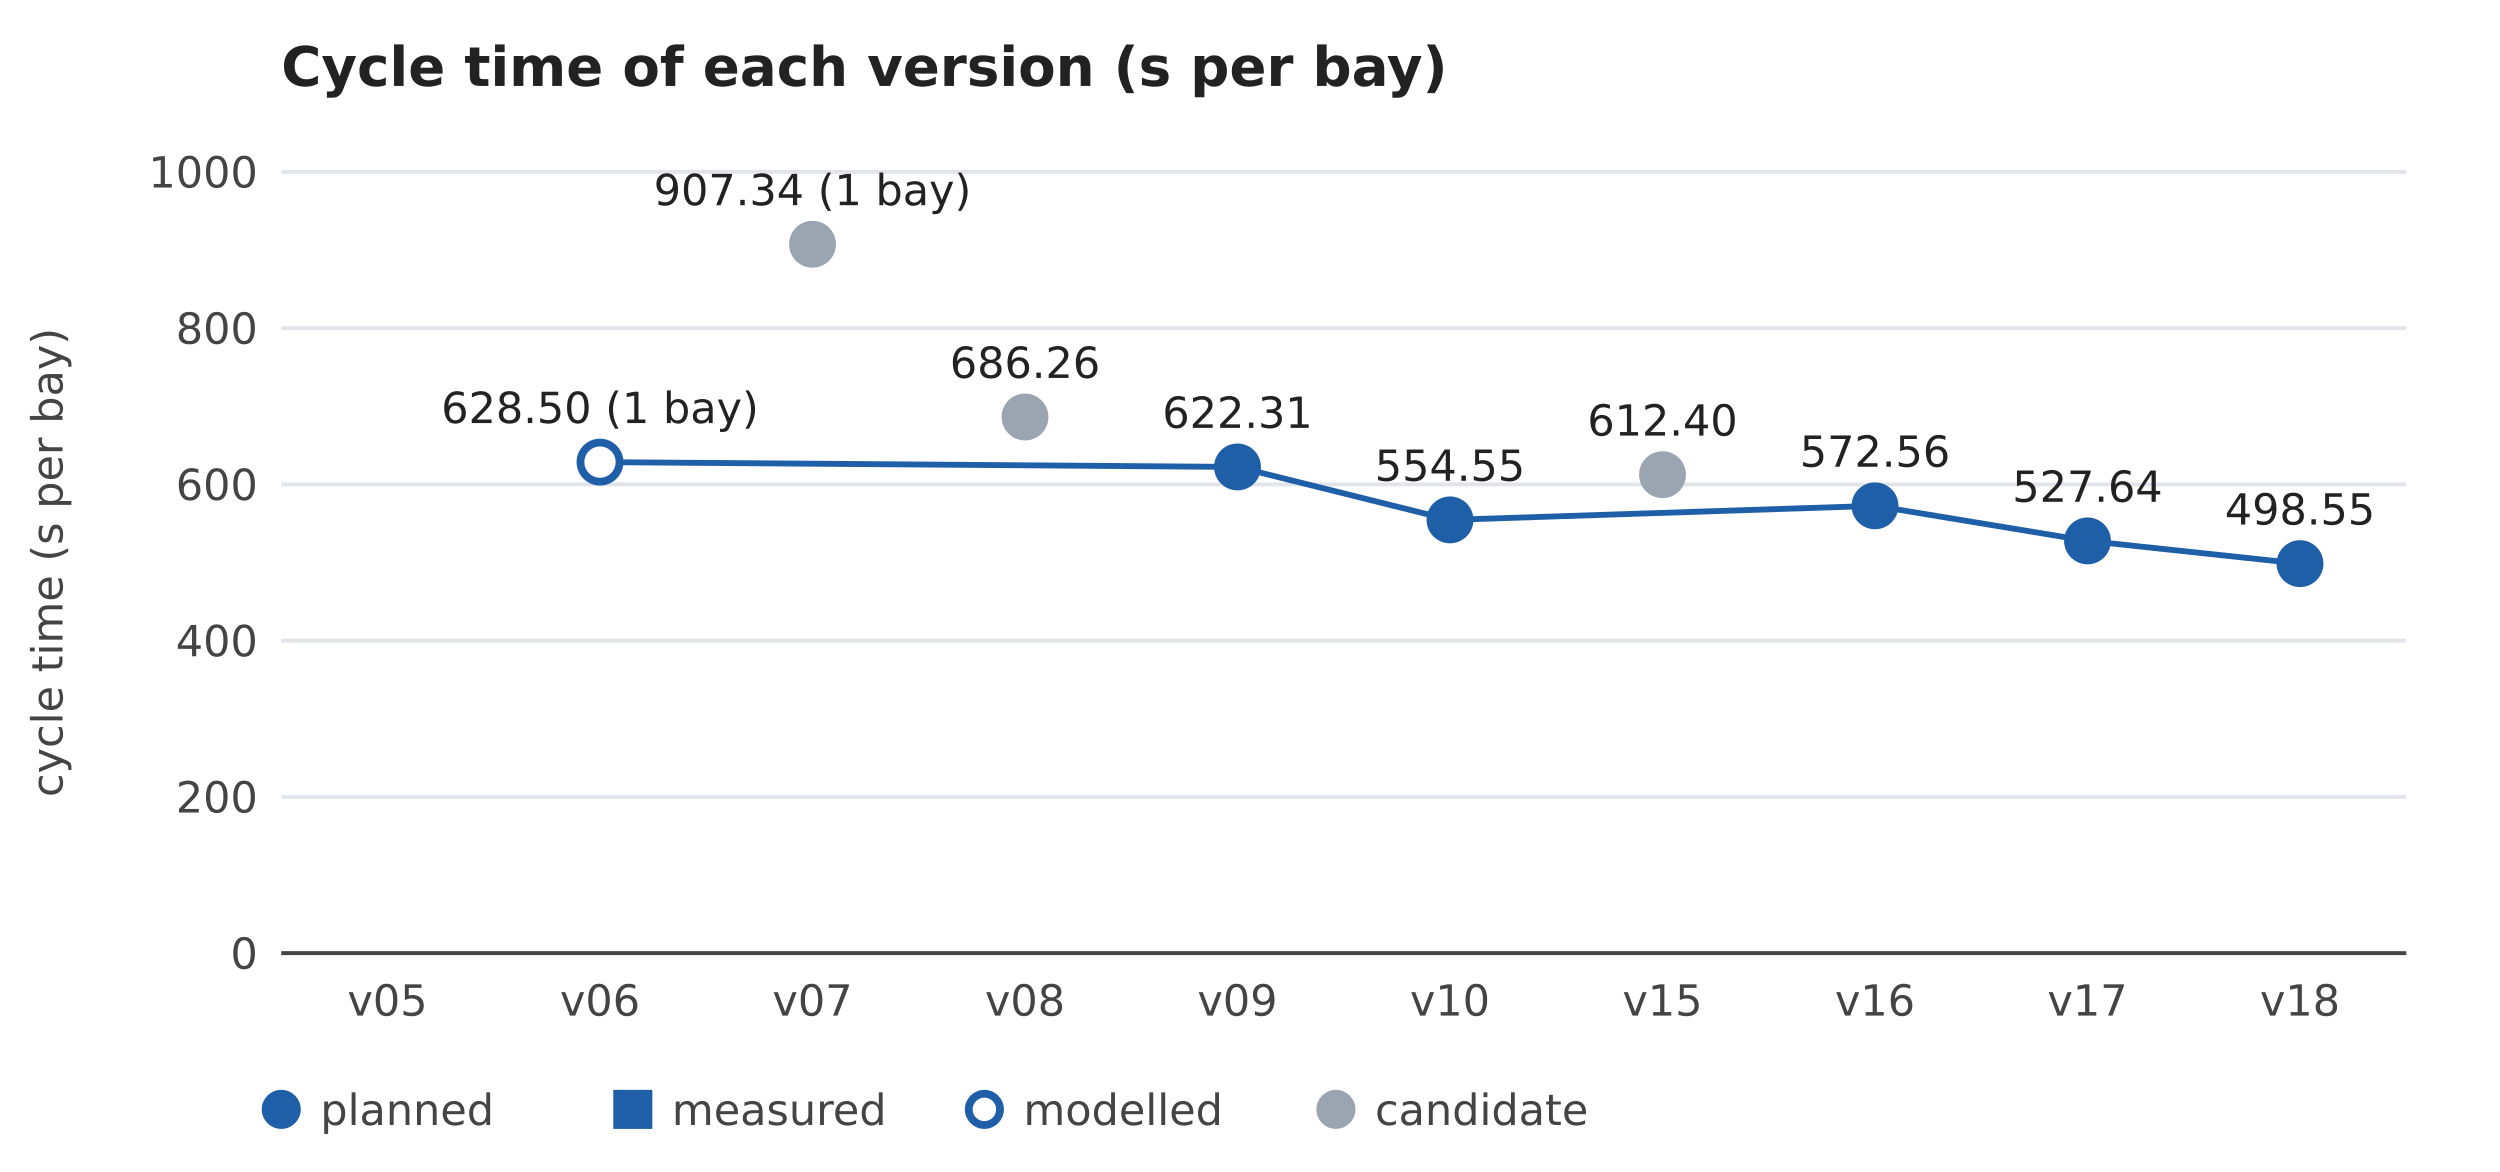
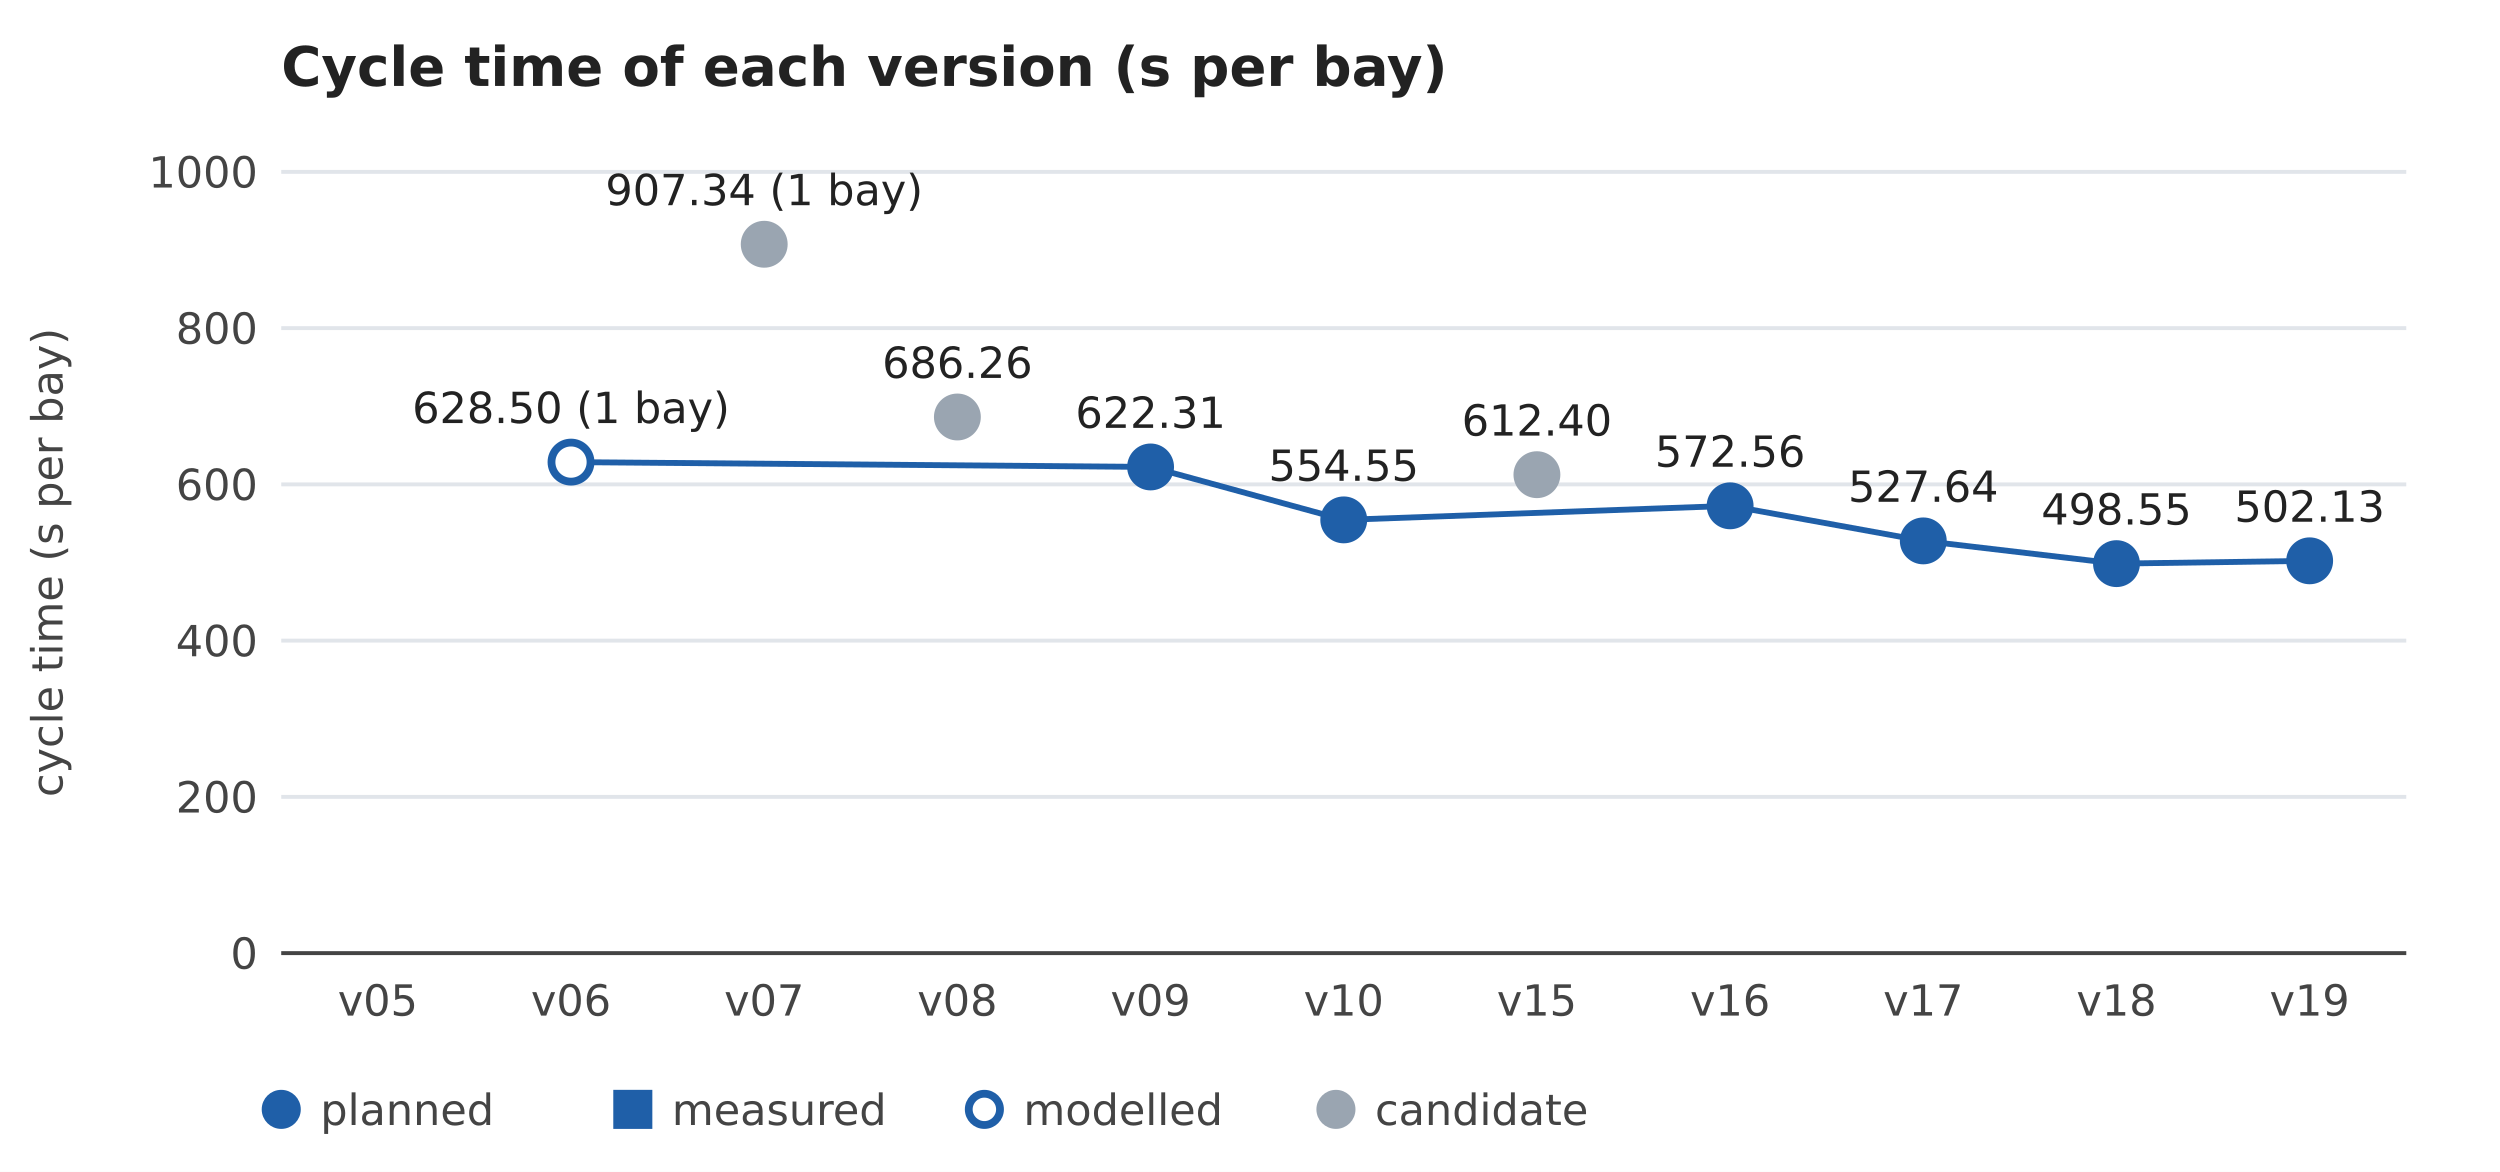
<svg xmlns="http://www.w3.org/2000/svg" width="640" height="300" viewBox="0 0 640 300" font-family="DejaVu Sans, Arial, sans-serif" font-size="11">
  <rect width="640" height="300" fill="#ffffff" />
  <text x="72" y="22" font-size="14" font-weight="bold" fill="#222222">Cycle time of each version (s per bay)</text>
  <line x1="72" y1="244.00" x2="616" y2="244.00" stroke="#e1e5ea" stroke-width="1" />
  <text x="66" y="248.00" text-anchor="end" fill="#444444">0</text>
  <line x1="72" y1="204.00" x2="616" y2="204.00" stroke="#e1e5ea" stroke-width="1" />
  <text x="66" y="208.00" text-anchor="end" fill="#444444">200</text>
  <line x1="72" y1="164.00" x2="616" y2="164.00" stroke="#e1e5ea" stroke-width="1" />
  <text x="66" y="168.00" text-anchor="end" fill="#444444">400</text>
  <line x1="72" y1="124.00" x2="616" y2="124.00" stroke="#e1e5ea" stroke-width="1" />
  <text x="66" y="128.00" text-anchor="end" fill="#444444">600</text>
  <line x1="72" y1="84.00" x2="616" y2="84.00" stroke="#e1e5ea" stroke-width="1" />
  <text x="66" y="88.00" text-anchor="end" fill="#444444">800</text>
  <line x1="72" y1="44.00" x2="616" y2="44.00" stroke="#e1e5ea" stroke-width="1" />
  <text x="66" y="48.00" text-anchor="end" fill="#444444">1000</text>
  <line x1="72" y1="244" x2="616" y2="244" stroke="#444444" />
  <text transform="translate(16 144.00) rotate(-90)" text-anchor="middle" fill="#444444">cycle time (s per bay)</text>
-   <text x="99.20" y="260" text-anchor="middle" fill="#444444">v05</text>
-   <text x="153.60" y="260" text-anchor="middle" fill="#444444">v06</text>
-   <text x="208.00" y="260" text-anchor="middle" fill="#444444">v07</text>
-   <text x="262.40" y="260" text-anchor="middle" fill="#444444">v08</text>
-   <text x="316.80" y="260" text-anchor="middle" fill="#444444">v09</text>
-   <text x="371.20" y="260" text-anchor="middle" fill="#444444">v10</text>
-   <text x="425.60" y="260" text-anchor="middle" fill="#444444">v15</text>
-   <text x="480.00" y="260" text-anchor="middle" fill="#444444">v16</text>
-   <text x="534.40" y="260" text-anchor="middle" fill="#444444">v17</text>
-   <text x="588.80" y="260" text-anchor="middle" fill="#444444">v18</text>
-   <polyline fill="none" stroke="#1f5fa8" stroke-width="1.5" points="153.60,118.30 316.80,119.54 371.20,133.09 480.00,129.49 534.40,138.47 588.80,144.29" />
-   <circle cx="153.60" cy="118.30" r="5" fill="#ffffff" stroke="#1f5fa8" stroke-width="2" />
-   <text x="153.60" y="108.30" text-anchor="middle" fill="#222222">628.50 (1 bay)</text>
-   <circle cx="208.00" cy="62.53" r="5" fill="#9aa5b1" stroke="#9aa5b1" stroke-width="2" />
-   <text x="208.00" y="52.53" text-anchor="middle" fill="#222222">907.34 (1 bay)</text>
-   <circle cx="262.40" cy="106.75" r="5" fill="#9aa5b1" stroke="#9aa5b1" stroke-width="2" />
-   <text x="262.40" y="96.75" text-anchor="middle" fill="#222222">686.26</text>
-   <circle cx="316.80" cy="119.54" r="5" fill="#1f5fa8" stroke="#1f5fa8" stroke-width="2" />
-   <text x="316.80" y="109.54" text-anchor="middle" fill="#222222">622.31</text>
-   <circle cx="371.20" cy="133.09" r="5" fill="#1f5fa8" stroke="#1f5fa8" stroke-width="2" />
-   <text x="371.20" y="123.09" text-anchor="middle" fill="#222222">554.55</text>
-   <circle cx="425.60" cy="121.52" r="5" fill="#9aa5b1" stroke="#9aa5b1" stroke-width="2" />
-   <text x="425.60" y="111.52" text-anchor="middle" fill="#222222">612.40</text>
-   <circle cx="480.00" cy="129.49" r="5" fill="#1f5fa8" stroke="#1f5fa8" stroke-width="2" />
-   <text x="480.00" y="119.49" text-anchor="middle" fill="#222222">572.56</text>
-   <circle cx="534.40" cy="138.47" r="5" fill="#1f5fa8" stroke="#1f5fa8" stroke-width="2" />
-   <text x="534.40" y="128.47" text-anchor="middle" fill="#222222">527.64</text>
-   <circle cx="588.80" cy="144.29" r="5" fill="#1f5fa8" stroke="#1f5fa8" stroke-width="2" />
-   <text x="588.80" y="134.29" text-anchor="middle" fill="#222222">498.55</text>
+   <text x="96.73" y="260" text-anchor="middle" fill="#444444">v05</text>
+   <text x="146.18" y="260" text-anchor="middle" fill="#444444">v06</text>
+   <text x="195.64" y="260" text-anchor="middle" fill="#444444">v07</text>
+   <text x="245.09" y="260" text-anchor="middle" fill="#444444">v08</text>
+   <text x="294.55" y="260" text-anchor="middle" fill="#444444">v09</text>
+   <text x="344.00" y="260" text-anchor="middle" fill="#444444">v10</text>
+   <text x="393.45" y="260" text-anchor="middle" fill="#444444">v15</text>
+   <text x="442.91" y="260" text-anchor="middle" fill="#444444">v16</text>
+   <text x="492.36" y="260" text-anchor="middle" fill="#444444">v17</text>
+   <text x="541.82" y="260" text-anchor="middle" fill="#444444">v18</text>
+   <text x="591.27" y="260" text-anchor="middle" fill="#444444">v19</text>
+   <polyline fill="none" stroke="#1f5fa8" stroke-width="1.5" points="146.18,118.30 294.55,119.54 344.00,133.09 442.91,129.49 492.36,138.47 541.82,144.29 591.27,143.57" />
+   <circle cx="146.18" cy="118.30" r="5" fill="#ffffff" stroke="#1f5fa8" stroke-width="2" />
+   <text x="146.18" y="108.30" text-anchor="middle" fill="#222222">628.50 (1 bay)</text>
+   <circle cx="195.64" cy="62.53" r="5" fill="#9aa5b1" stroke="#9aa5b1" stroke-width="2" />
+   <text x="195.64" y="52.53" text-anchor="middle" fill="#222222">907.34 (1 bay)</text>
+   <circle cx="245.09" cy="106.75" r="5" fill="#9aa5b1" stroke="#9aa5b1" stroke-width="2" />
+   <text x="245.09" y="96.75" text-anchor="middle" fill="#222222">686.26</text>
+   <circle cx="294.55" cy="119.54" r="5" fill="#1f5fa8" stroke="#1f5fa8" stroke-width="2" />
+   <text x="294.55" y="109.54" text-anchor="middle" fill="#222222">622.31</text>
+   <circle cx="344.00" cy="133.09" r="5" fill="#1f5fa8" stroke="#1f5fa8" stroke-width="2" />
+   <text x="344.00" y="123.09" text-anchor="middle" fill="#222222">554.55</text>
+   <circle cx="393.45" cy="121.52" r="5" fill="#9aa5b1" stroke="#9aa5b1" stroke-width="2" />
+   <text x="393.45" y="111.52" text-anchor="middle" fill="#222222">612.40</text>
+   <circle cx="442.91" cy="129.49" r="5" fill="#1f5fa8" stroke="#1f5fa8" stroke-width="2" />
+   <text x="442.91" y="119.49" text-anchor="middle" fill="#222222">572.56</text>
+   <circle cx="492.36" cy="138.47" r="5" fill="#1f5fa8" stroke="#1f5fa8" stroke-width="2" />
+   <text x="492.36" y="128.47" text-anchor="middle" fill="#222222">527.64</text>
+   <circle cx="541.82" cy="144.29" r="5" fill="#1f5fa8" stroke="#1f5fa8" stroke-width="2" />
+   <text x="541.82" y="134.29" text-anchor="middle" fill="#222222">498.55</text>
+   <circle cx="591.27" cy="143.57" r="5" fill="#1f5fa8" stroke="#1f5fa8" stroke-width="2" />
+   <text x="591.27" y="133.57" text-anchor="middle" fill="#222222">502.13</text>
  <circle cx="72" cy="284" r="4" fill="#1f5fa8" stroke="#1f5fa8" stroke-width="2" />
  <text x="82" y="288" fill="#444444">planned</text>
  <rect x="158" y="280" width="8" height="8" fill="#1f5fa8" stroke="#1f5fa8" stroke-width="2" />
  <text x="172" y="288" fill="#444444">measured</text>
  <circle cx="252" cy="284" r="4" fill="#ffffff" stroke="#1f5fa8" stroke-width="2" />
  <text x="262" y="288" fill="#444444">modelled</text>
  <circle cx="342" cy="284" r="4" fill="#9aa5b1" stroke="#9aa5b1" stroke-width="2" />
  <text x="352" y="288" fill="#444444">candidate</text>
</svg>
